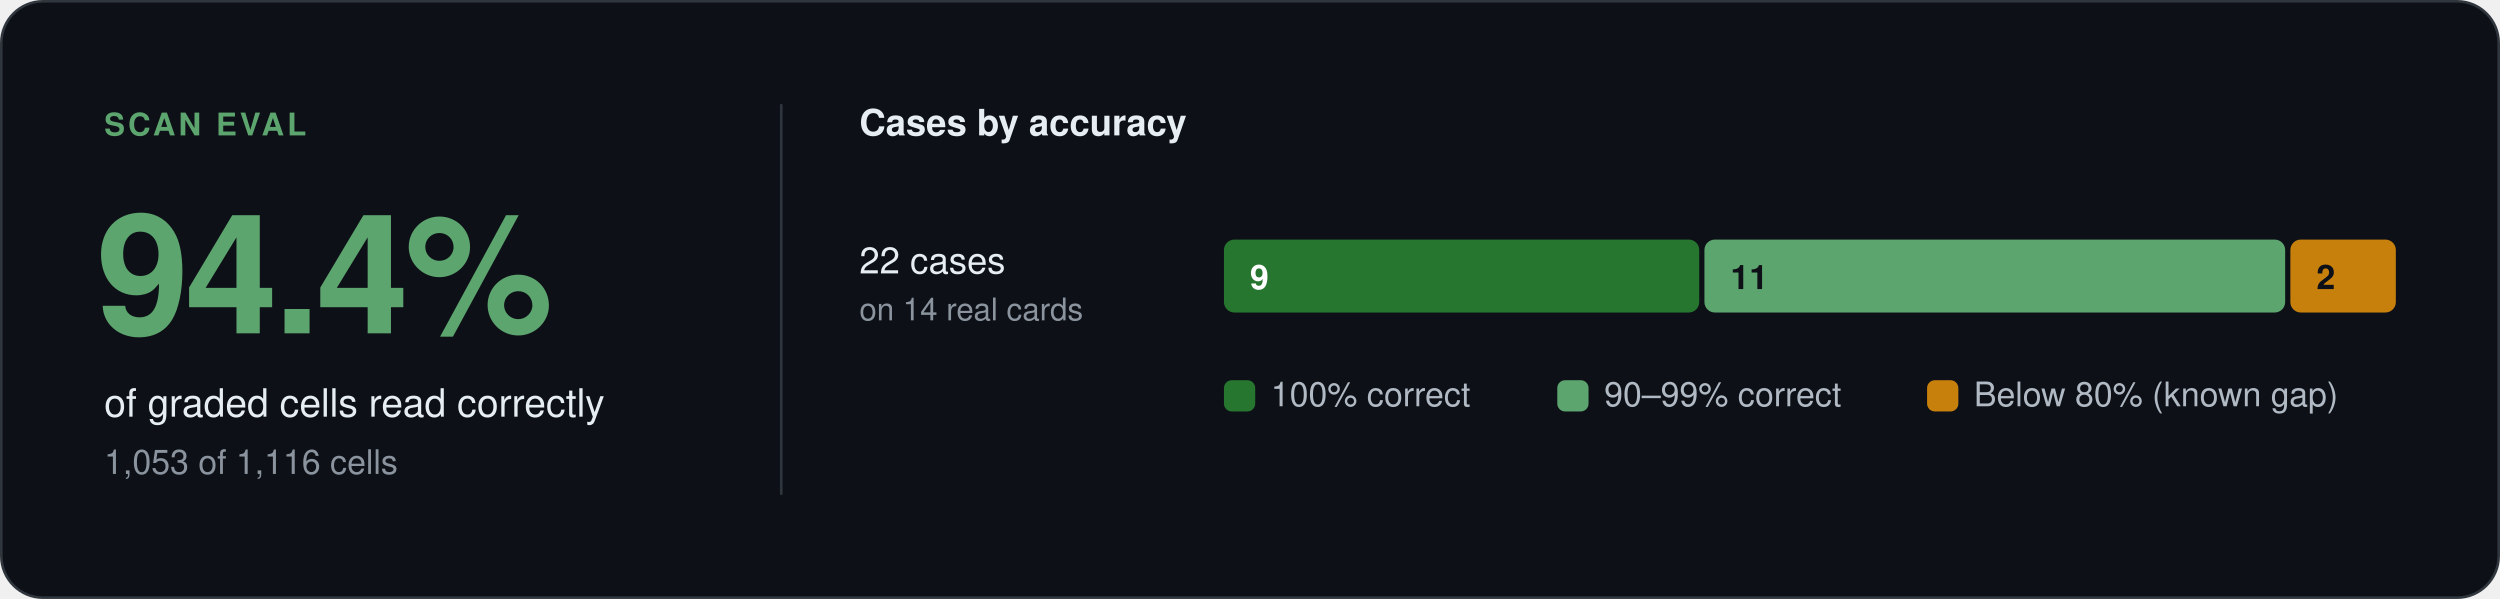
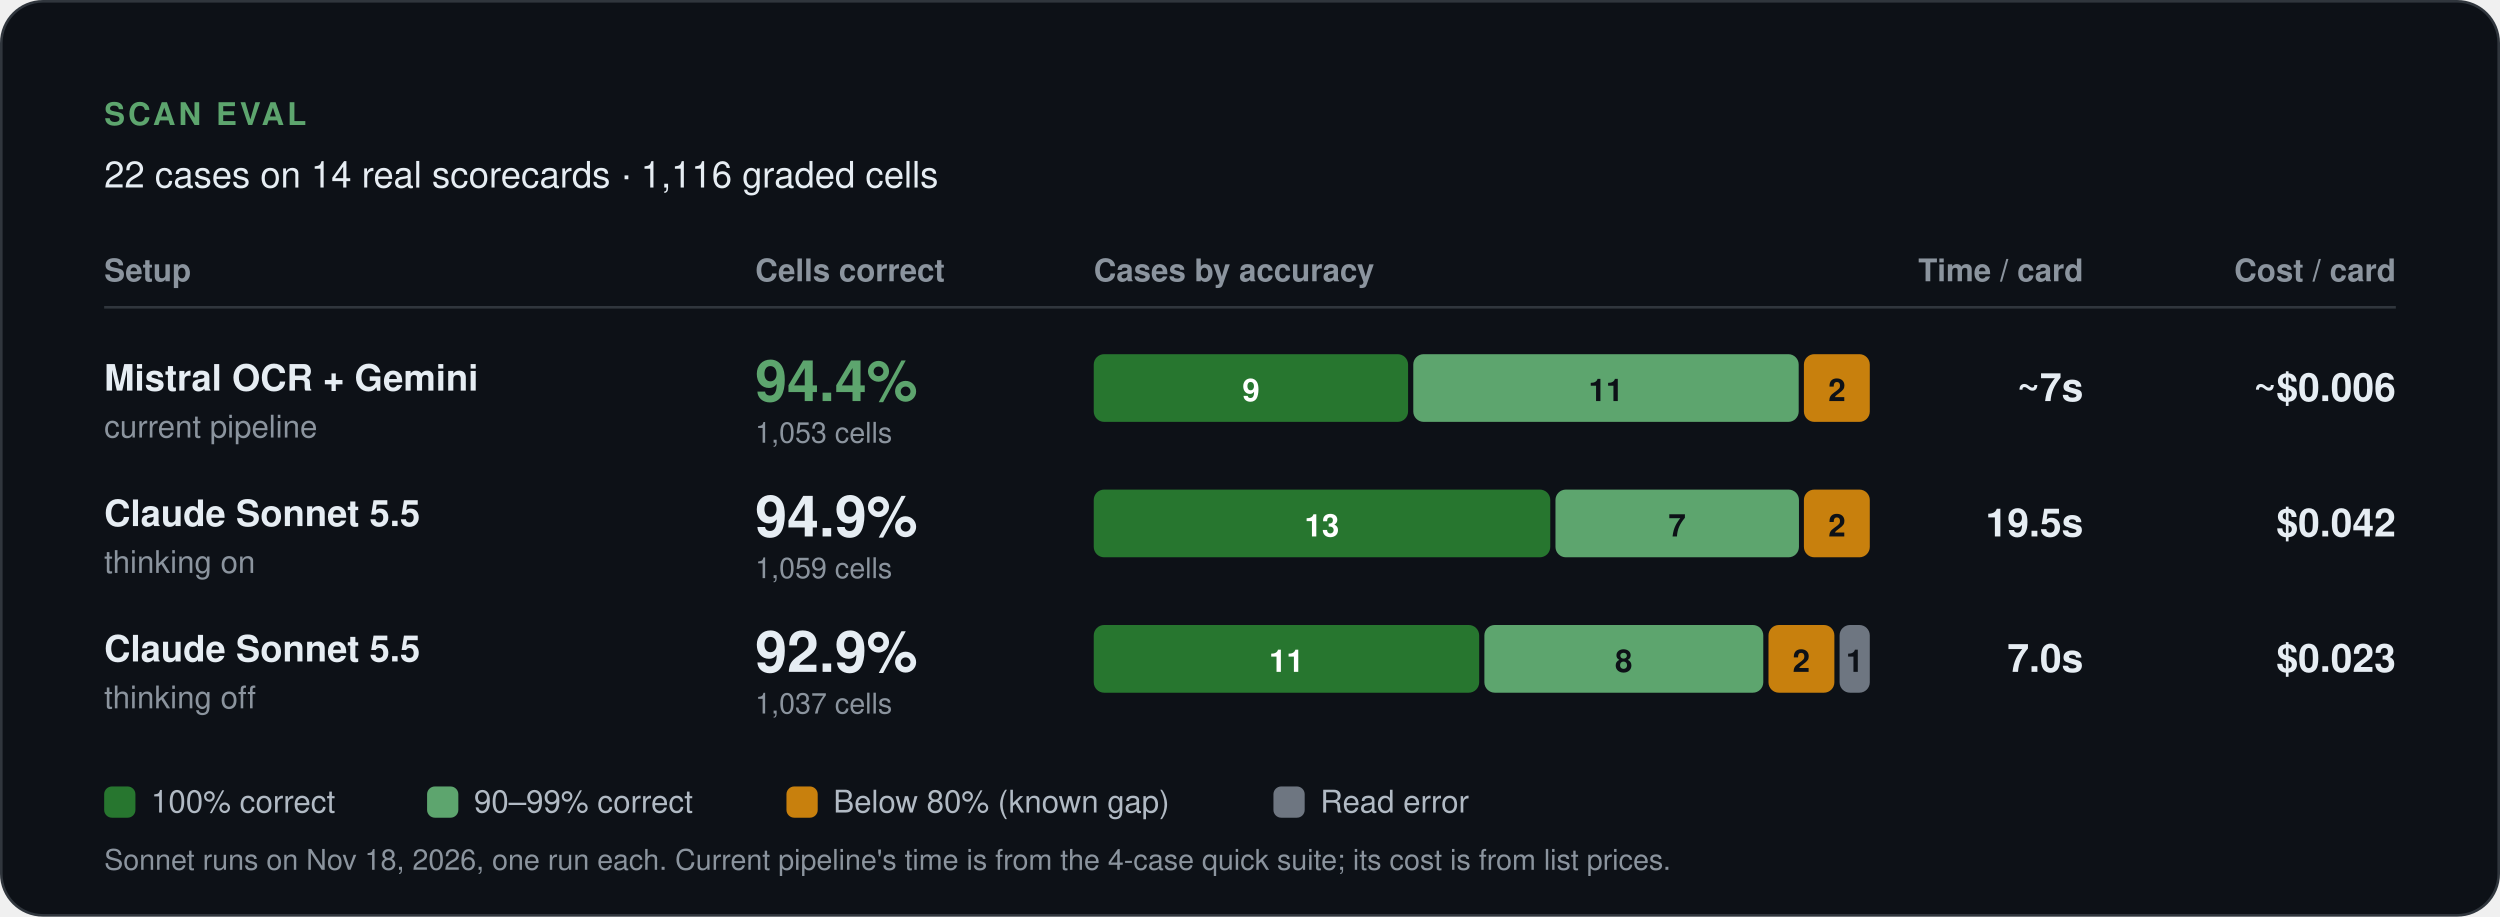
- <svg xmlns="http://www.w3.org/2000/svg" width="960" height="230" viewBox="0 0 960 230" font-family="-apple-system, BlinkMacSystemFont, 'Segoe UI', Helvetica, Arial, sans-serif" role="img" aria-labelledby="t d">
-   <rect x="0.5" y="0.5" width="959" height="229" rx="16" fill="#0d1117" stroke="#30363d" />
-   <text x="40" y="52" font-size="12" font-weight="600" fill="#5da56e" text-anchor="start" letter-spacing="1.2">SCAN EVAL</text>
-   <text x="37" y="128" font-size="64" font-weight="700" fill="#5da56e" text-anchor="start" letter-spacing="-1.5">94.4%</text>
-   <text x="40" y="160" font-size="15" font-weight="500" fill="#e6edf3" text-anchor="start">of graded cells read correctly</text>
-   <text x="40" y="182" font-size="13" font-weight="400" fill="#8b949e" text-anchor="start">1,053 of 1,116 cells</text>
-   <line x1="300" y1="40" x2="300" y2="190" stroke="#30363d" />
-   <text x="330" y="52" font-size="14" font-weight="600" fill="#e6edf3" text-anchor="start">Cases by accuracy</text>
-   <text x="330" y="105" font-size="14" font-weight="500" fill="#e6edf3" text-anchor="start">22 cases</text>
-   <text x="330" y="123" font-size="12" font-weight="400" fill="#8b949e" text-anchor="start">on 14 real cards</text>
-   <rect x="470.0" y="92" width="182.5" height="28" rx="4" fill="#27762f" />
-   <text x="480.0" y="111" font-size="13" font-weight="600" fill="#ffffff" text-anchor="start">9</text>
-   <rect x="654.5" y="92" width="223.0" height="28" rx="4" fill="#5da56e" />
-   <text x="664.5" y="111" font-size="13" font-weight="600" fill="#0d1117" text-anchor="start">11</text>
-   <rect x="879.5" y="92" width="40.5" height="28" rx="4" fill="#c8800d" />
-   <text x="889.5" y="111" font-size="13" font-weight="600" fill="#0d1117" text-anchor="start">2</text>
-   <rect x="470" y="146" width="12" height="12" rx="3" fill="#27762f" />
-   <text x="488" y="156" font-size="13" font-weight="400" fill="#b1bac4" text-anchor="start">100% correct</text>
-   <rect x="598.0" y="146" width="12" height="12" rx="3" fill="#5da56e" />
-   <text x="616.0" y="156" font-size="13" font-weight="400" fill="#b1bac4" text-anchor="start">90–99% correct</text>
-   <rect x="740.0" y="146" width="12" height="12" rx="3" fill="#c8800d" />
-   <text x="758.0" y="156" font-size="13" font-weight="400" fill="#b1bac4" text-anchor="start">Below 80% (known gap)</text>
+ <svg xmlns="http://www.w3.org/2000/svg" width="960" height="352" viewBox="0 0 960 352" font-family="-apple-system, BlinkMacSystemFont, 'Segoe UI', Helvetica, Arial, sans-serif" role="img" aria-labelledby="t d">
+   <rect x="0.5" y="0.5" width="959" height="351" rx="16" fill="#0d1117" stroke="#30363d" />
+   <text x="40" y="48" font-size="12" font-weight="600" fill="#5da56e" text-anchor="start" letter-spacing="1.2">SCAN EVAL</text>
+   <text x="40" y="72" font-size="14" font-weight="500" fill="#e6edf3" text-anchor="start">22 cases on 14 real scorecards · 1,116 graded cells</text>
+   <text x="40" y="108" font-size="12" font-weight="600" fill="#8b949e" text-anchor="start">Setup</text>
+   <text x="290" y="108" font-size="12" font-weight="600" fill="#8b949e" text-anchor="start">Cells correct</text>
+   <text x="420" y="108" font-size="12" font-weight="600" fill="#8b949e" text-anchor="start">Cases by accuracy</text>
+   <text x="800" y="108" font-size="12" font-weight="600" fill="#8b949e" text-anchor="end">Time / card</text>
+   <text x="920" y="108" font-size="12" font-weight="600" fill="#8b949e" text-anchor="end">Cost / card</text>
+   <line x1="40" y1="118" x2="920" y2="118" stroke="#30363d" />
+   <text x="40" y="150" font-size="14" font-weight="600" fill="#e6edf3" text-anchor="start">Mistral OCR + Gemini</text>
+   <text x="40" y="168" font-size="12" font-weight="400" fill="#8b949e" text-anchor="start">current pipeline</text>
+   <text x="290" y="154" font-size="22" font-weight="700" fill="#5da56e" text-anchor="start">94.4%</text>
+   <text x="290" y="170" font-size="11" font-weight="400" fill="#8b949e" text-anchor="start">1,053 cells</text>
+   <rect x="420.0" y="136" width="120.7" height="26" rx="4" fill="#27762f" />
+   <text x="480.4" y="154" font-size="12" font-weight="600" fill="#ffffff" text-anchor="middle">9</text>
+   <rect x="542.7" y="136" width="148.0" height="26" rx="4" fill="#5da56e" />
+   <text x="616.7" y="154" font-size="12" font-weight="600" fill="#0d1117" text-anchor="middle">11</text>
+   <rect x="692.7" y="136" width="25.3" height="26" rx="4" fill="#c8800d" />
+   <text x="705.4" y="154" font-size="12" font-weight="600" fill="#0d1117" text-anchor="middle">2</text>
+   <text x="800" y="154" font-size="15" font-weight="600" fill="#e6edf3" text-anchor="end">~7s</text>
+   <text x="920" y="154" font-size="15" font-weight="600" fill="#e6edf3" text-anchor="end">~$0.006</text>
+   <text x="40" y="202" font-size="14" font-weight="600" fill="#e6edf3" text-anchor="start">Claude Sonnet 5.5</text>
+   <text x="40" y="220" font-size="12" font-weight="400" fill="#8b949e" text-anchor="start">thinking on</text>
+   <text x="290" y="206" font-size="22" font-weight="700" fill="#e6edf3" text-anchor="start">94.9%</text>
+   <text x="290" y="222" font-size="11" font-weight="400" fill="#8b949e" text-anchor="start">1,059 cells</text>
+   <rect x="420.0" y="188" width="175.3" height="26" rx="4" fill="#27762f" />
+   <text x="507.6" y="206" font-size="12" font-weight="600" fill="#ffffff" text-anchor="middle">13</text>
+   <rect x="597.3" y="188" width="93.5" height="26" rx="4" fill="#5da56e" />
+   <text x="644.0" y="206" font-size="12" font-weight="600" fill="#0d1117" text-anchor="middle">7</text>
+   <rect x="692.7" y="188" width="25.3" height="26" rx="4" fill="#c8800d" />
+   <text x="705.4" y="206" font-size="12" font-weight="600" fill="#0d1117" text-anchor="middle">2</text>
+   <text x="800" y="206" font-size="15" font-weight="600" fill="#e6edf3" text-anchor="end">19.5s</text>
+   <text x="920" y="206" font-size="15" font-weight="600" fill="#e6edf3" text-anchor="end">$0.042</text>
+   <text x="40" y="254" font-size="14" font-weight="600" fill="#e6edf3" text-anchor="start">Claude Sonnet 5.5</text>
+   <text x="40" y="272" font-size="12" font-weight="400" fill="#8b949e" text-anchor="start">thinking off</text>
+   <text x="290" y="258" font-size="22" font-weight="700" fill="#e6edf3" text-anchor="start">92.9%</text>
+   <text x="290" y="274" font-size="11" font-weight="400" fill="#8b949e" text-anchor="start">1,037 cells</text>
+   <rect x="420.0" y="240" width="148.0" height="26" rx="4" fill="#27762f" />
+   <text x="494.0" y="258" font-size="12" font-weight="600" fill="#ffffff" text-anchor="middle">11</text>
+   <rect x="570.0" y="240" width="107.1" height="26" rx="4" fill="#5da56e" />
+   <text x="623.5" y="258" font-size="12" font-weight="600" fill="#0d1117" text-anchor="middle">8</text>
+   <rect x="679.1" y="240" width="25.3" height="26" rx="4" fill="#c8800d" />
+   <text x="691.7" y="258" font-size="12" font-weight="600" fill="#0d1117" text-anchor="middle">2</text>
+   <rect x="706.4" y="240" width="11.6" height="26" rx="4" fill="#6e7681" />
+   <text x="712.2" y="258" font-size="12" font-weight="600" fill="#0d1117" text-anchor="middle">1</text>
+   <text x="800" y="258" font-size="15" font-weight="600" fill="#e6edf3" text-anchor="end">7.0s</text>
+   <text x="920" y="258" font-size="15" font-weight="600" fill="#e6edf3" text-anchor="end">$0.023</text>
+   <rect x="40" y="302" width="12" height="12" rx="3" fill="#27762f" />
+   <text x="58" y="312" font-size="12" font-weight="400" fill="#b1bac4" text-anchor="start">100% correct</text>
+   <rect x="164" y="302" width="12" height="12" rx="3" fill="#5da56e" />
+   <text x="182" y="312" font-size="12" font-weight="400" fill="#b1bac4" text-anchor="start">90–99% correct</text>
+   <rect x="302" y="302" width="12" height="12" rx="3" fill="#c8800d" />
+   <text x="320" y="312" font-size="12" font-weight="400" fill="#b1bac4" text-anchor="start">Below 80% (known gap)</text>
+   <rect x="489" y="302" width="12" height="12" rx="3" fill="#6e7681" />
+   <text x="507" y="312" font-size="12" font-weight="400" fill="#b1bac4" text-anchor="start">Read error</text>
+   <text x="40" y="334" font-size="11" font-weight="400" fill="#8b949e" text-anchor="start">Sonnet runs on Nov 18, 2026, one run each. Current pipeline's time is from the 4-case quick suite; its cost is from list prices.</text>
</svg>
